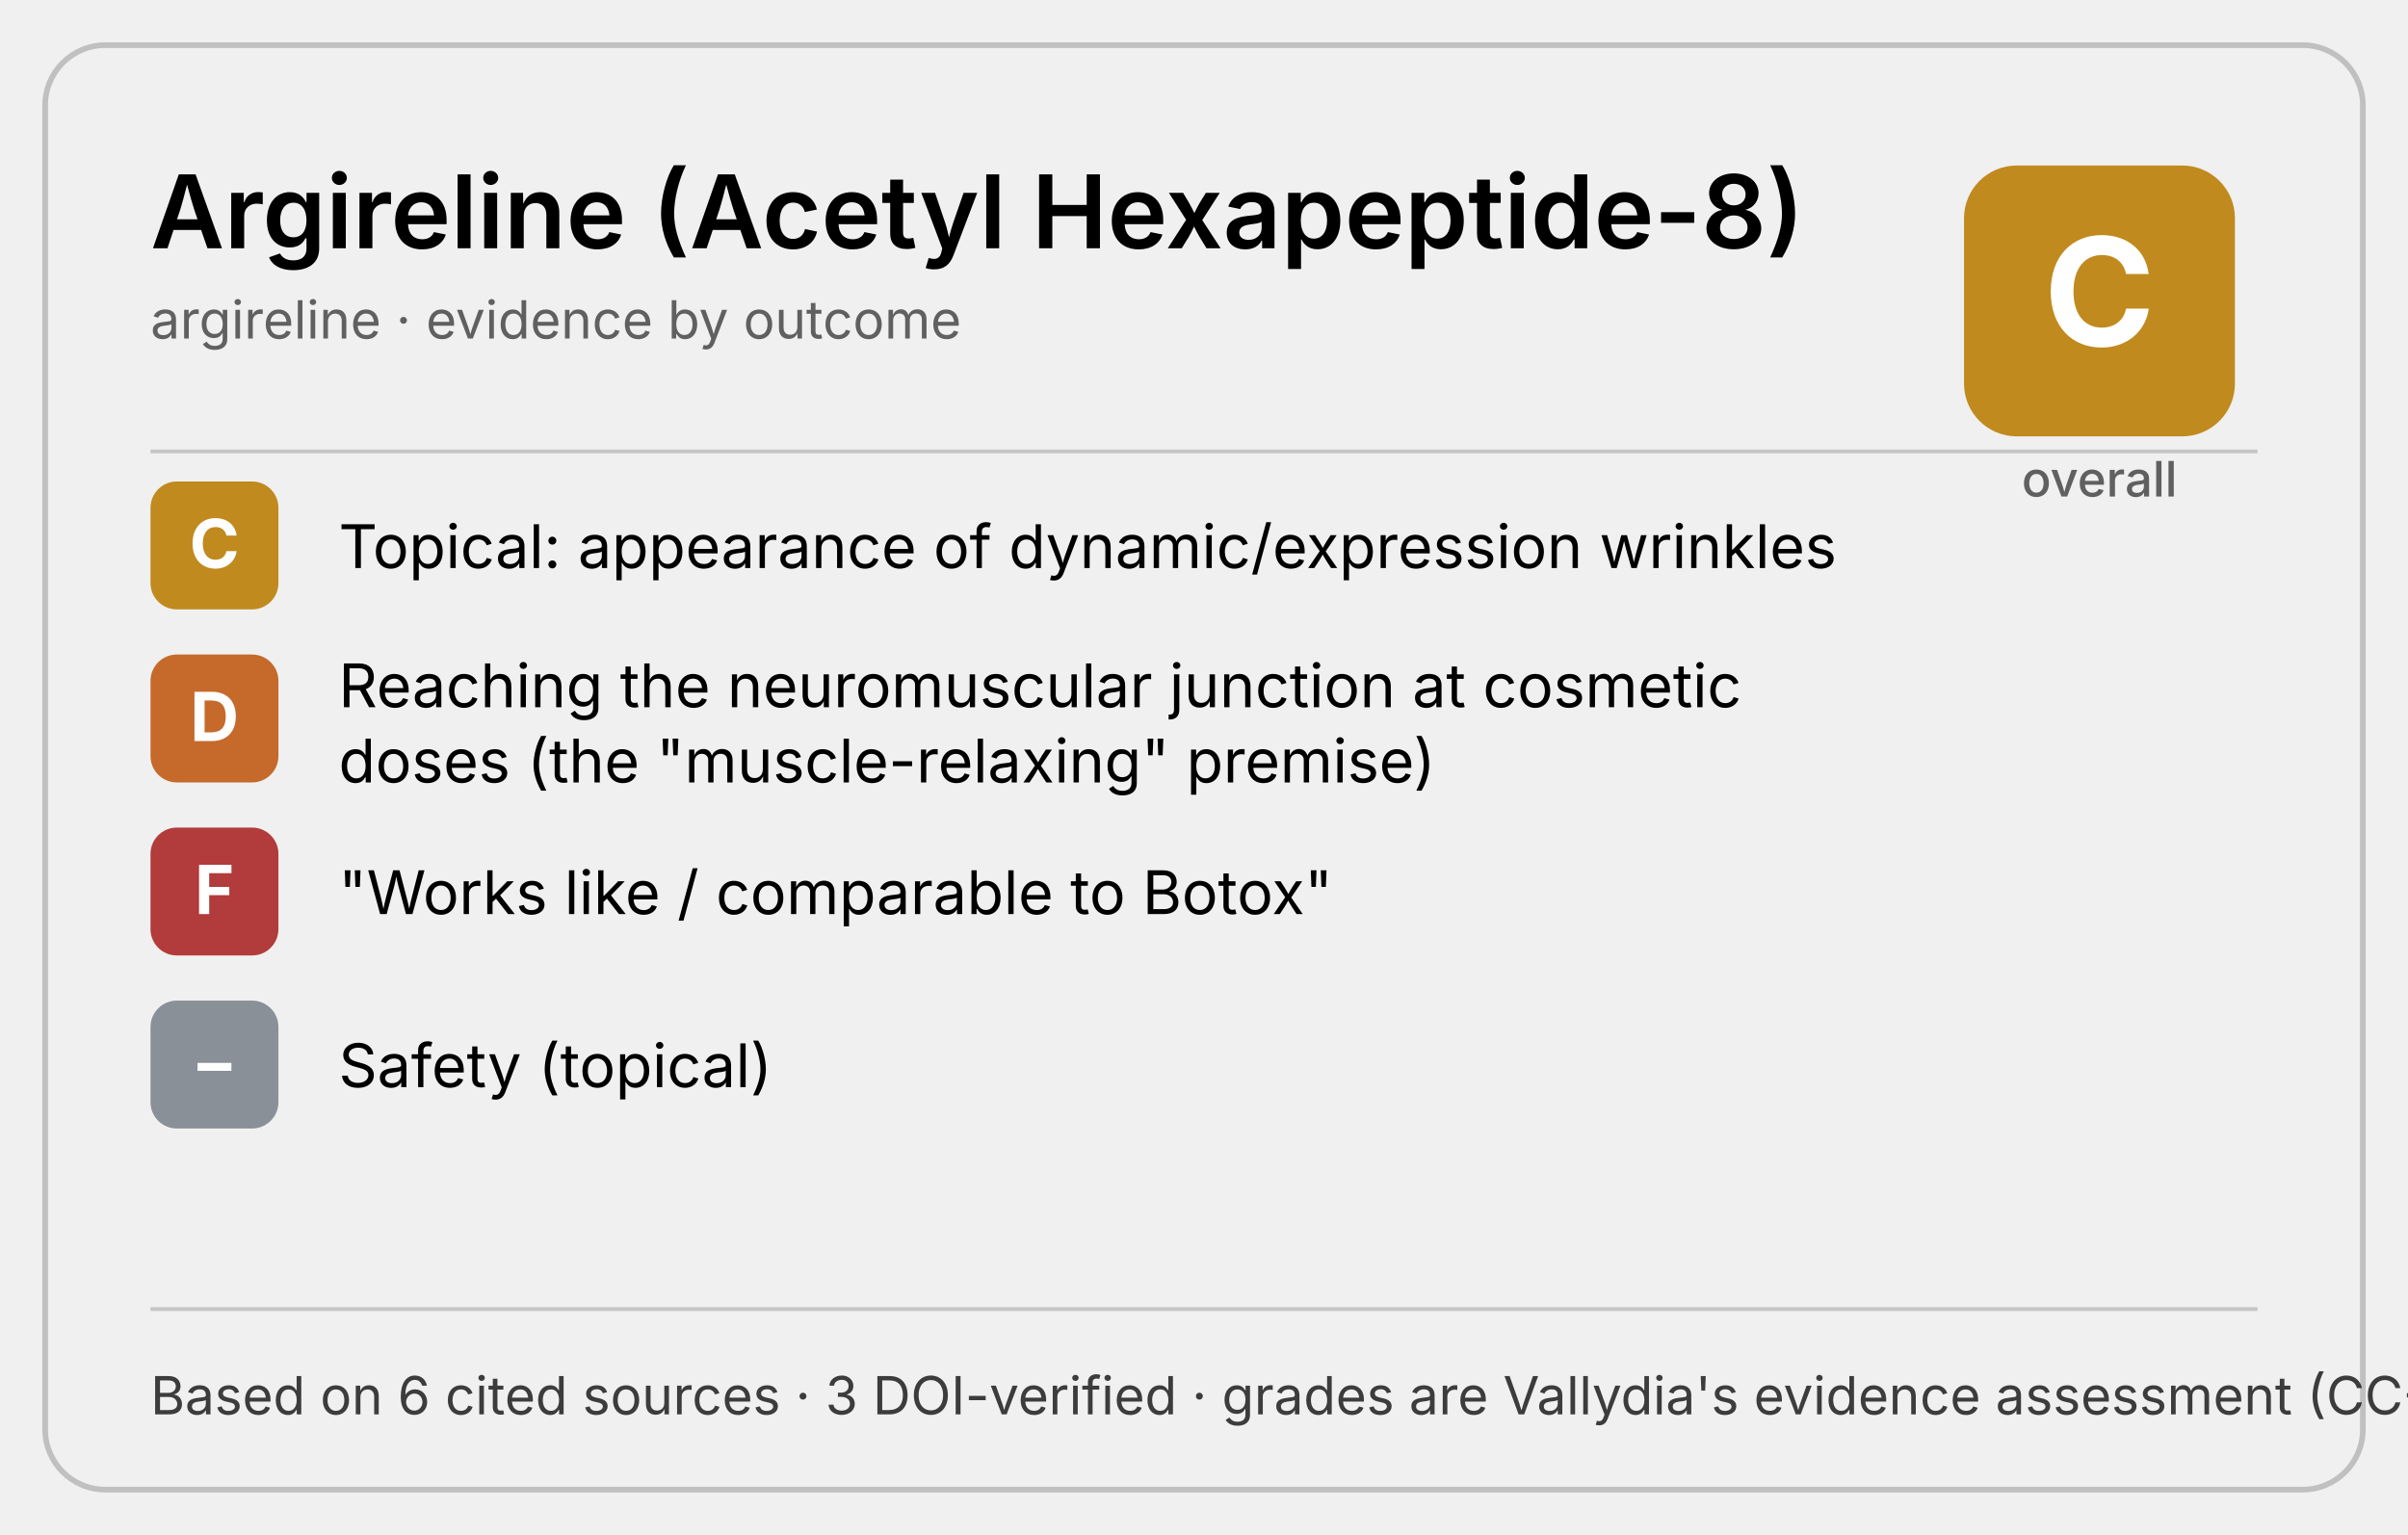
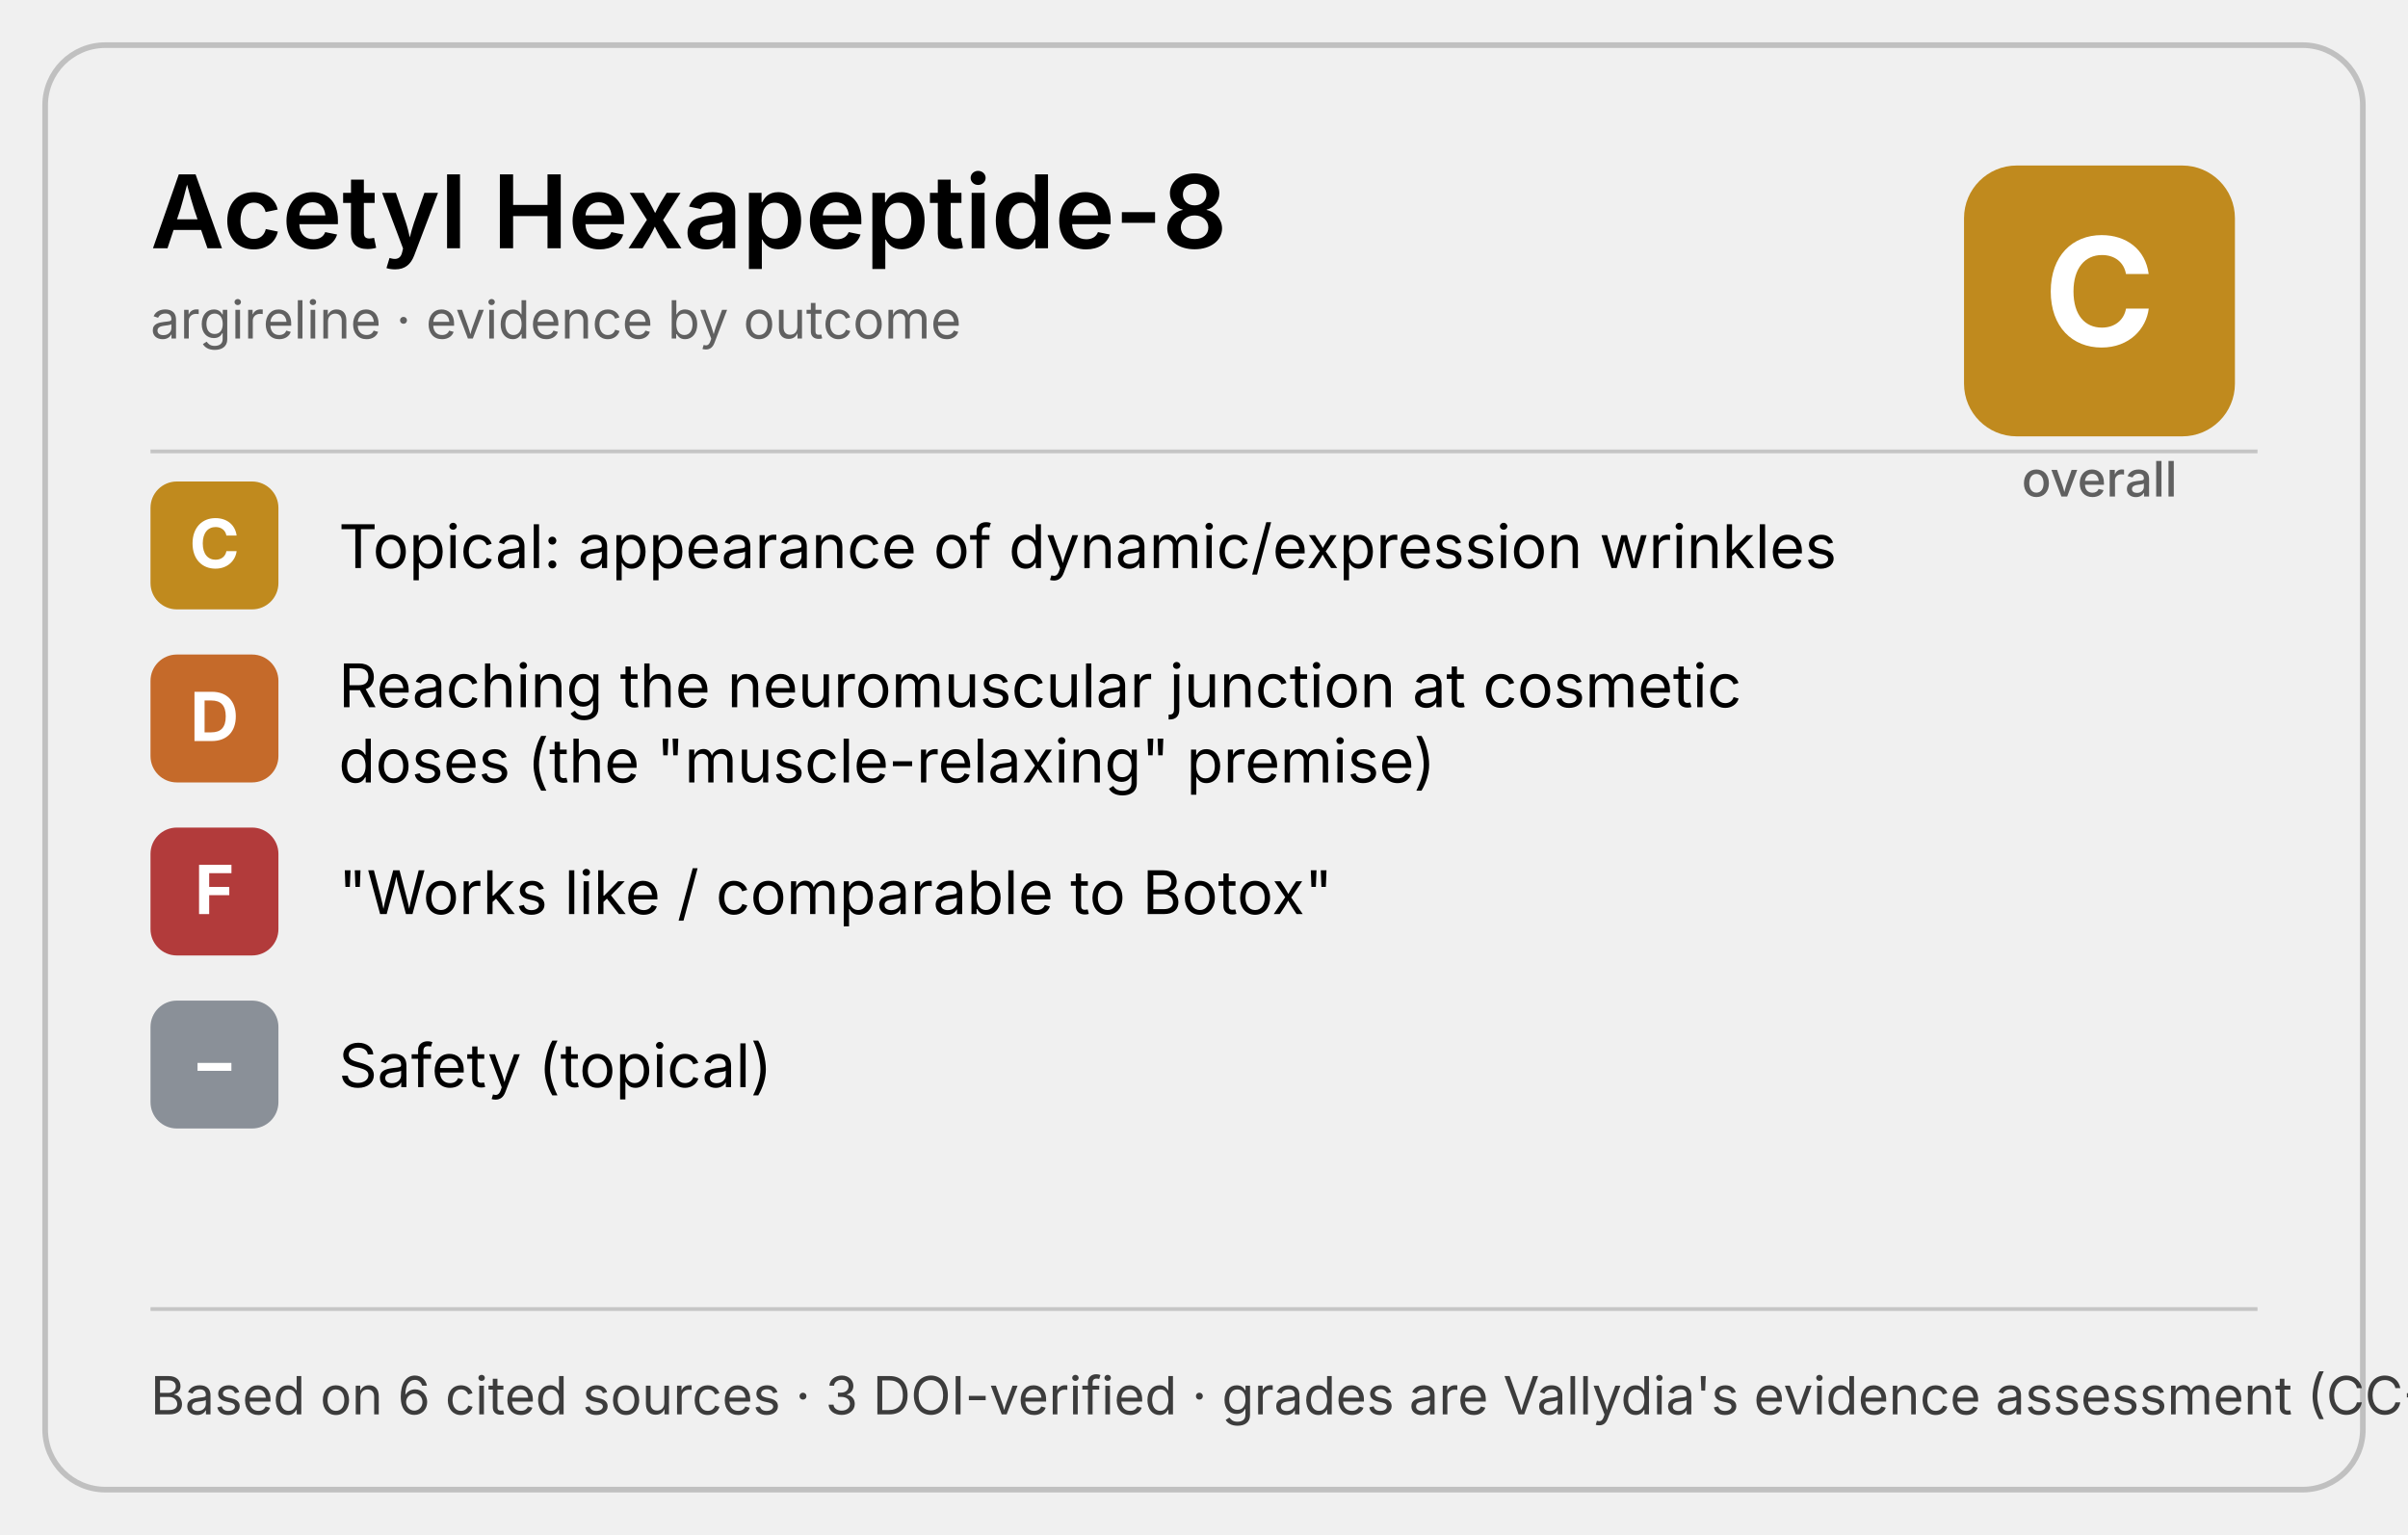
<svg xmlns="http://www.w3.org/2000/svg" width="640" height="408" viewBox="0 0 640 408" role="img">
  <style>
    .t { font: 600 27px system-ui, -apple-system, "Segoe UI", sans-serif; fill: currentColor; }
    .s { font: 400 14px system-ui, -apple-system, "Segoe UI", sans-serif; fill: currentColor; opacity:.6; }
    .out { font: 400 16px system-ui, -apple-system, "Segoe UI", sans-serif; fill: currentColor; }
    .chip { font: 700 18px system-ui, -apple-system, "Segoe UI", sans-serif; fill: #fff; }
    .obig { font: 700 40px system-ui, -apple-system, "Segoe UI", sans-serif; fill: #fff; }
    .olab { font: 500 13px system-ui, -apple-system, "Segoe UI", sans-serif; fill: currentColor; opacity:.6; }
    .f  { font: 400 14px system-ui, -apple-system, "Segoe UI", sans-serif; fill: currentColor; opacity:.75; }
    .b  { fill: none; stroke: currentColor; stroke-opacity:.2; stroke-width:1.5; }
  </style>
  <rect class="b" x="12" y="12" width="616" height="384" rx="16" />
-   <text x="40" y="66" class="t">Argireline (Acetyl Hexapeptide-8)</text>
+   <text x="40" y="66" class="t">Acetyl Hexapeptide-8</text>
  <text x="40" y="90" class="s">argireline · evidence by outcome</text>
  <rect x="522" y="44" width="72" height="72" rx="14" fill="#c08a1e" />
  <text x="558" y="92" text-anchor="middle" class="obig">C</text>
  <text x="558" y="132" text-anchor="middle" class="olab">overall</text>
  <line x1="40" y1="120" x2="600" y2="120" stroke="currentColor" stroke-opacity=".18" />
  <rect x="40" y="128" width="34" height="34" rx="7" fill="#c08a1e" />
  <text x="57" y="151" text-anchor="middle" class="chip">C</text>
  <text x="90" y="151" class="out">Topical: appearance of dynamic/expression wrinkles</text>
  <rect x="40" y="174" width="34" height="34" rx="7" fill="#c56a2a" />
  <text x="57" y="197" text-anchor="middle" class="chip">D</text>
  <text x="90" y="188" class="out">Reaching the neuromuscular junction at cosmetic</text>
  <text x="90" y="208" class="out">doses (the "muscle-relaxing" premise)</text>
  <rect x="40" y="220" width="34" height="34" rx="7" fill="#b23b3b" />
  <text x="57" y="243" text-anchor="middle" class="chip">F</text>
  <text x="90" y="243" class="out">"Works like / comparable to Botox"</text>
  <rect x="40" y="266" width="34" height="34" rx="7" fill="#8a9098" />
  <text x="57" y="289" text-anchor="middle" class="chip">–</text>
  <text x="90" y="289" class="out">Safety (topical)</text>
  <line x1="40" y1="348" x2="600" y2="348" stroke="currentColor" stroke-opacity=".18" />
  <text x="40" y="376" class="f">Based on 6 cited sources · 3 DOI-verified · grades are Vallydia's evidence assessment (CC-BY-4.0)</text>
</svg>
